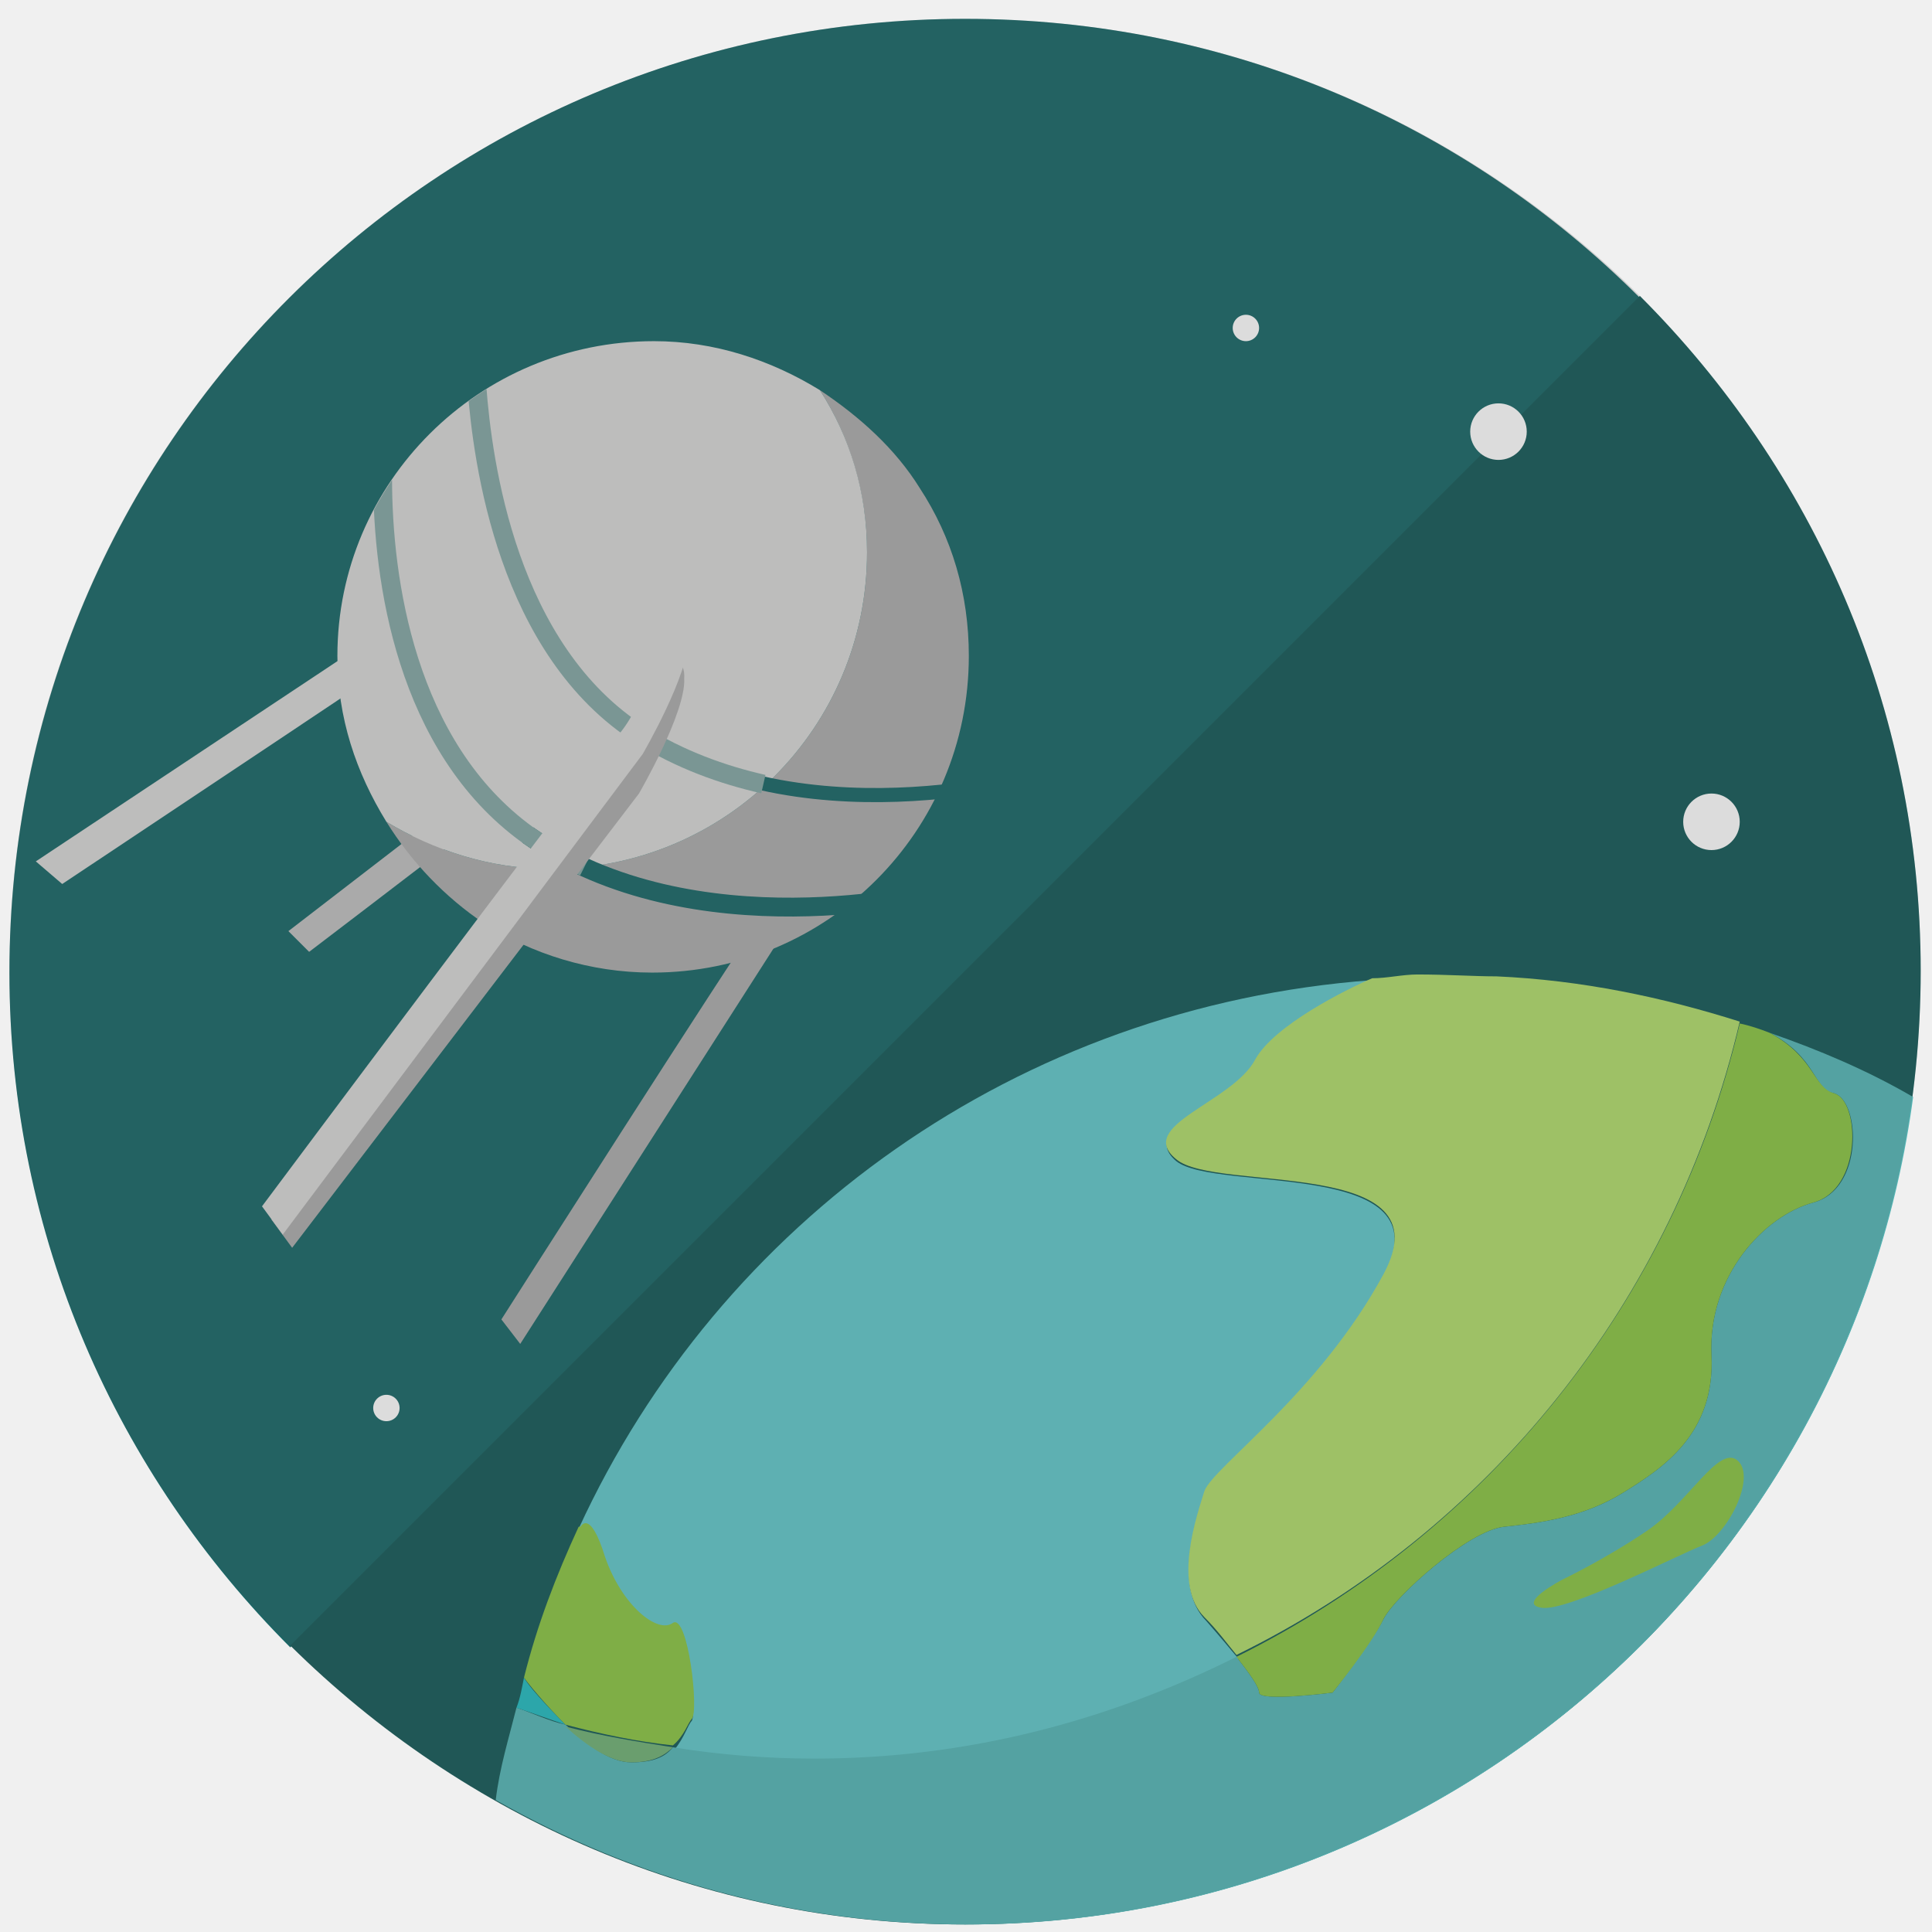
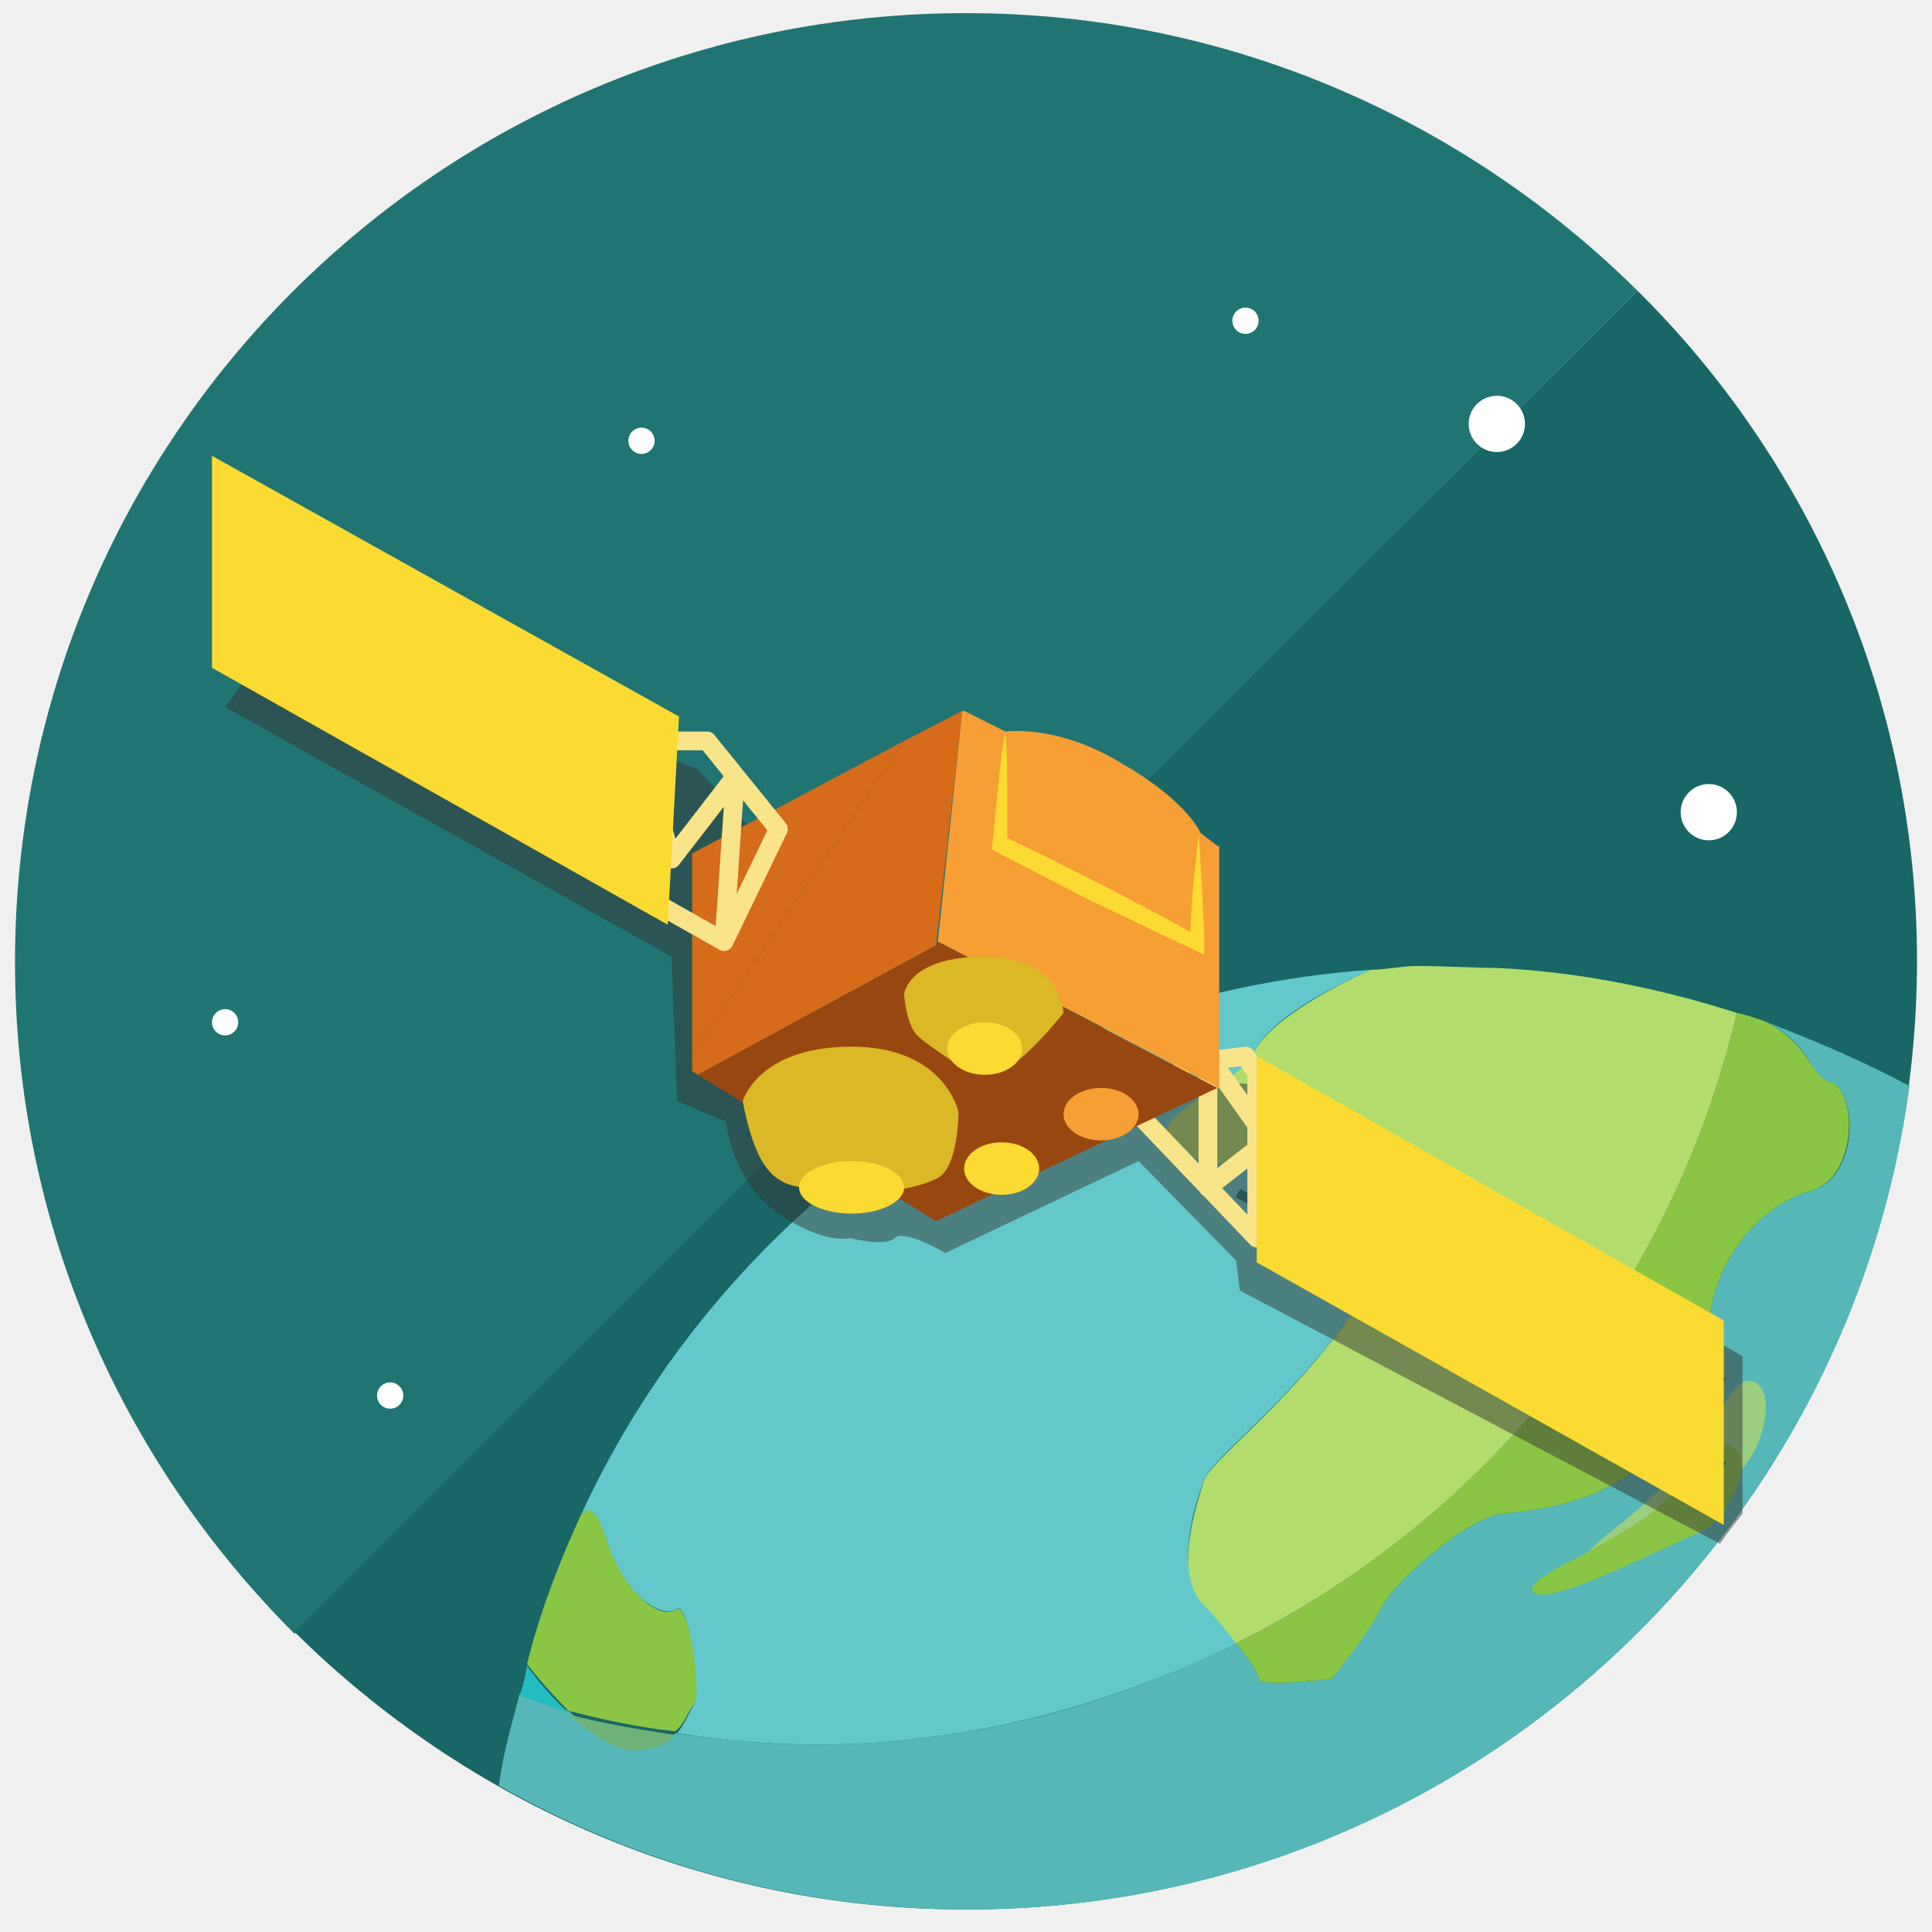
- <svg xmlns="http://www.w3.org/2000/svg" xmlns:xlink="http://www.w3.org/1999/xlink" version="1.1" id="Layer_1" x="0px" y="0px" viewBox="-138.1 345 102.5 102.5" style="enable-background:new -138.1 345 102.5 102.5;" xml:space="preserve">
+ <svg xmlns="http://www.w3.org/2000/svg" version="1.1" id="Layer_1" x="0px" y="0px" viewBox="-20 21 103 103" style="enable-background:new -20 21 103 103;" xml:space="preserve">
  <style type="text/css">
- 	.st0{fill:#186666;}
- 	.st1{fill:#145957;}
- 	.st2{fill:#ADADAD;}
- 	.st3{fill:#D8D8D7;}
- 	.st4{fill:#C0C0C0;}
- 	.st5{fill:#9BCE80;}
- 	.st6{fill:#FFFFFF;}
- 	.st7{fill:#62C8CB;}
- 	.st8{fill:#55B7B7;}
- 	.st9{fill:#23BCC1;}
- 	.st10{fill:#8BC544;}
- 	.st11{fill:#B2DD6C;}
- 	.st12{fill:#70B275;}
- 	.st13{fill:none;stroke:#186666;stroke-miterlimit:10;}
- 	.st14{fill:none;stroke:#186666;stroke-width:0.75;stroke-miterlimit:10;}
- 	.st15{clip-path:url(#SVGID_2_);}
- 	.st16{fill:none;stroke:#85A8A5;stroke-miterlimit:10;}
- 	.st17{opacity:0.2;}
- 	.st18{fill:#4F4F4F;}
+ 	.st0{fill:#207573;}
+ 	.st1{fill:#186666;}
+ 	.st2{fill:#62C8CB;}
+ 	.st3{fill:#55B7B7;}
+ 	.st4{fill:#23BCC1;}
+ 	.st5{fill:#8BC544;}
+ 	.st6{fill:#B2DD6C;}
+ 	.st7{fill:#70B275;}
+ 	.st8{fill:#9BCE80;}
+ 	.st9{fill:#FFFFFF;}
+ 	.st10{fill:none;stroke:#207573;stroke-width:0.5;stroke-miterlimit:10;}
+ 	.st11{opacity:0.5;fill:#343535;}
+ 	.st12{fill:none;stroke:#F9E48A;stroke-linejoin:round;stroke-miterlimit:10;}
+ 	.st13{fill:#FBDA32;}
+ 	.st14{fill:#D66B1A;}
+ 	.st15{fill:#F79F34;}
+ 	.st16{fill:#994710;}
+ 	.st17{fill:#DBB826;}
</style>
  <g>
-     <g>
-       <path class="st0" d="M-86.9,346c-28,0-50.7,22.6-50.7,50.6c0,14,5.7,26.6,14.9,35.8l71.6-71.6C-60.3,351.6-72.9,346-86.9,346z" />
-       <path class="st1" d="M-51.1,360.7l-71.6,71.6c9.2,9.1,21.8,14.8,35.8,14.8c28,0,50.7-22.6,50.7-50.6    C-36.2,382.5-41.9,369.9-51.1,360.7z" />
-     </g>
-     <path class="st2" d="M-96.6,389.3c0,0,0.2,2.6-1.2,4.5s-13.7,21.2-13.7,21.2l1,1.3l13.9-21.7c0,0,1.8-3.8,1.7-5.4   C-95.1,387.7-96.6,389.3-96.6,389.3z" />
-     <path class="st3" d="M-106.2,374.8c0,0-2.9-0.2-5,1.3c-2.1,1.5-23.6,15.8-23.6,15.8l-1.4-1.2l24.1-16c0,0,4.2-2.1,6-1.9   C-104.4,373.1-106.2,374.8-106.2,374.8z" />
-     <path class="st4" d="M-98.3,379.3c0,0-2.4-0.2-4.1,1.3c-1.7,1.5-19.3,14.9-19.3,14.9l-1.1-1.1l19.6-15.1c0,0,3.4-2,4.9-1.8   C-96.9,377.7-98.3,379.3-98.3,379.3z" />
-     <g>
-       <path class="st2" d="M-89.3,370.9c-1.3-2.1-3.2-3.8-5.3-5.2c1.6,2.5,2.5,5.5,2.5,8.6c0,9.3-7.5,16.8-16.8,16.8    c-3.2,0-6.2-1-8.7-2.5c1.3,2.1,3.1,4,5.2,5.4c2.5,1.6,5.6,2.6,8.9,2.6c9.3,0,16.8-7.5,16.8-16.8    C-86.7,376.5-87.6,373.5-89.3,370.9z" />
-       <path class="st3" d="M-92.1,374.3c0-3.2-0.9-6.1-2.5-8.6c-2.6-1.6-5.6-2.6-8.8-2.6c-9.3,0-16.8,7.5-16.8,16.7c0,3.3,1,6.2,2.6,8.8    c2.5,1.5,5.5,2.5,8.7,2.5C-99.6,391.1-92.1,383.6-92.1,374.3z" />
-     </g>
-     <path class="st5" d="M-52.7,427.1c0,0,2.1-1.6,3.9-3.5c1.9-1.9,2.7-5.3,4-4.6c1.2,0.7,0.2,4-0.9,4.7c-1.2,0.7-6.3,4.9-7.7,4.9   S-52.7,427.1-52.7,427.1z" />
-     <circle class="st6" cx="-47.3" cy="388.6" r="1.5" />
-     <circle class="st6" cx="-58.6" cy="367.9" r="1.5" />
-     <circle class="st6" cx="-72" cy="362.4" r="0.7" />
-     <circle class="st6" cx="-117.6" cy="419.7" r="0.7" />
-     <g>
-       <path class="st7" d="M-74.2,424.2c0.4-1.3,6.1-5.2,9.5-11.5c3.4-6.3-8.9-4.4-11-6.1c-2.1-1.8,3-3,4.2-5.3c1-1.9,4.8-3.7,6.2-4.3    c-18.8,1.4-34.6,12.8-42.1,29.1c0,0,0.1,0,0.1,0s0.5-0.9,1.3,1.6c0.8,2.6,2.8,4,3.6,3.5c0.8-0.6,1.3,4.6,1,5.1    c-0.2,0.2-0.4,0.9-0.9,1.5c2.4,0.4,4.9,0.6,7.5,0.6c8.1,0,15.6-2.1,22.4-5.4c-0.5-0.6-1-1.2-1.7-2    C-75.9,429.2-74.6,425.5-74.2,424.2z" />
-       <path class="st8" d="M-44.2,399.8c2.5,1.3,2.3,3,3.4,3.2c1.4,0.4,1.6,5.1-1.1,5.8c-2.6,0.7-5.6,3.9-5.4,8.1c0.2,4.2-2.6,6-4.7,7.3    c-2.1,1.3-4.4,1.6-6.3,1.8c-1.9,0.2-5.8,3.7-6.4,4.9c-0.6,1.2-2.7,3.9-2.7,3.9s-3.9,0.5-3.9,0c0-0.3-0.5-1-1.2-1.9    c-6.8,3.4-14.3,5.4-22.4,5.4c-2.5,0-5-0.2-7.5-0.6c-0.4,0.5-1,0.8-2.2,0.8c-1.2,0-2.4-1-3.5-2c-0.9-0.2-1.7-0.6-2.6-0.9    c-0.4,1.6-0.9,3.2-1.1,4.9c7.4,4.2,15.9,6.6,25,6.6c25.7,0,46.9-19.2,50.2-43.9C-39,401.8-41.6,400.7-44.2,399.8z" />
-       <path class="st9" d="M-110.3,434c-0.1,0.5-0.2,1.1-0.4,1.6c0.9,0.3,1.7,0.6,2.6,0.9C-109.2,435.4-110.1,434.4-110.3,434z" />
-       <path class="st10" d="M-72.5,432.9c0.7,0.9,1.2,1.6,1.2,1.9c0,0.5,3.9,0,3.9,0s2.1-2.6,2.7-3.9c0.6-1.2,4.5-4.7,6.4-4.9    c1.9-0.2,4.2-0.5,6.3-1.8c2.1-1.3,4.9-3.1,4.7-7.3c-0.2-4.2,2.8-7.4,5.4-8.1c2.6-0.7,2.5-5.4,1.1-5.8c-1.1-0.3-1-1.9-3.4-3.2    c-0.5-0.2-1.1-0.4-1.6-0.5C-49.3,414.1-59.2,426.3-72.5,432.9z" />
-       <path class="st11" d="M-45.8,399.2c-4.1-1.3-8.4-2.2-12.9-2.4c-1.2,0-2.6-0.1-4.2-0.1c-0.8,0-1.6,0.2-2.4,0.2    c-1.4,0.6-5.2,2.5-6.2,4.3c-1.2,2.3-6.4,3.5-4.2,5.3c2.1,1.8,14.4-0.2,11,6.1c-3.4,6.3-9,10.2-9.5,11.5c-0.4,1.3-1.7,5,0,6.7    c0.7,0.7,1.2,1.4,1.7,2C-59.2,426.3-49.3,414.1-45.8,399.2z" />
-       <path class="st12" d="M-104.6,438.5c1.2,0,1.8-0.4,2.2-0.8c-1.9-0.3-3.8-0.6-5.7-1.1C-107,437.6-105.7,438.5-104.6,438.5z" />
-       <path class="st10" d="M-101.4,436.2c0.4-0.4-0.2-5.6-1-5.1c-0.8,0.6-2.7-0.9-3.6-3.5c-0.8-2.6-1.3-1.6-1.3-1.6s0,0-0.1,0    c-1.2,2.6-2.2,5.2-2.9,8c0.2,0.3,1.1,1.4,2.2,2.5c1.9,0.5,3.8,0.9,5.7,1.1C-101.8,437.1-101.6,436.4-101.4,436.2z" />
-     </g>
-     <path class="st13" d="M-110.1,389.3c8.8,6.2,21.6,3,21.6,3" />
-     <path class="st14" d="M-104,384c9.1,5.8,21.8,1.9,21.8,1.9" />
-     <path class="st10" d="M-55.2,428.8c0,0,2.3-1.1,4.5-2.6s3.8-4.6,4.8-3.7s-0.6,4-1.9,4.5c-1.3,0.5-7.1,3.5-8.5,3.3   S-55.2,428.8-55.2,428.8z" />
+     <path class="st0" d="M31.5,21.7c-28,0-50.7,22.6-50.7,50.6c0,14,5.7,26.6,14.9,35.8l71.6-71.6C58.1,27.4,45.5,21.7,31.5,21.7z" />
+     <path class="st1" d="M67.3,36.5L-4.3,108c9.2,9.1,21.8,14.8,35.8,14.8c28,0,50.7-22.6,50.7-50.6C82.2,58.3,76.5,45.6,67.3,36.5z" />
  </g>
  <g>
-     <defs>
-       <circle id="SVGID_1_" cx="-103.4" cy="379.9" r="16.8" />
-     </defs>
-     <clipPath id="SVGID_2_">
-       <use xlink:href="#SVGID_1_" style="overflow:visible;" />
-     </clipPath>
-     <g class="st15">
-       <path class="st16" d="M-107.1,391c-1-0.5-2-1-3-1.7c-6.5-4.7-7.7-13.6-7.7-18.9" />
-       <path class="st16" d="M-112.8,365.5c0.3,4,1.6,14,8.7,18.5c2.1,1.3,4.3,2.1,6.5,2.6" />
+     <path class="st2" d="M44.2,99.9c0.4-1.3,6.1-5.2,9.5-11.5c3.4-6.3-8.9-4.4-11-6.1c-2.1-1.8,3-3,4.2-5.3c1-1.9,4.8-3.7,6.2-4.3   C34.4,74,18.5,85.5,11,101.7c0,0,0.1,0,0.1,0s0.5-0.9,1.3,1.6c0.8,2.6,2.8,4,3.6,3.5c0.8-0.6,1.3,4.6,1,5.1   c-0.2,0.2-0.4,0.9-0.9,1.5c2.4,0.4,4.9,0.6,7.5,0.6c8.1,0,15.6-2.1,22.4-5.4c-0.5-0.6-1-1.2-1.7-2C42.5,104.9,43.7,101.2,44.2,99.9   z" />
+     <path class="st3" d="M74.2,75.5c2.5,1.3,2.3,3,3.4,3.2c1.4,0.4,1.6,5.1-1.1,5.8c-2.6,0.7-5.6,3.9-5.4,8.1c0.2,4.2-2.6,6-4.7,7.3   c-2.1,1.3-4.4,1.6-6.3,1.8c-1.9,0.2-5.8,3.7-6.4,4.9c-0.6,1.2-2.7,3.9-2.7,3.9s-3.9,0.5-3.9,0c0-0.3-0.5-1-1.2-1.9   c-6.8,3.4-14.3,5.4-22.4,5.4c-2.5,0-5-0.2-7.5-0.6c-0.4,0.5-1,0.8-2.2,0.8c-1.2,0-2.4-1-3.5-2c-0.9-0.2-1.7-0.6-2.6-0.9   c-0.4,1.6-0.9,3.2-1.1,4.9c7.4,4.2,15.9,6.6,25,6.6c25.7,0,46.9-19.2,50.2-43.9C79.4,77.6,76.8,76.5,74.2,75.5z" />
+     <path class="st4" d="M8.1,109.8c-0.1,0.5-0.2,1.1-0.4,1.6c0.9,0.3,1.7,0.6,2.6,0.9C9.1,111.2,8.3,110.1,8.1,109.8z" />
+     <path class="st5" d="M45.9,108.6c0.7,0.9,1.2,1.6,1.2,1.9c0,0.5,3.9,0,3.9,0s2.1-2.6,2.7-3.9c0.6-1.2,4.5-4.7,6.4-4.9   c1.9-0.2,4.2-0.5,6.3-1.8c2.1-1.3,4.9-3.1,4.7-7.3c-0.2-4.2,2.8-7.4,5.4-8.1c2.6-0.7,2.5-5.4,1.1-5.8c-1.1-0.3-1-1.9-3.4-3.2   c-0.5-0.2-1.1-0.4-1.6-0.5C69.1,89.8,59.2,102,45.9,108.6z" />
+     <path class="st6" d="M72.6,75c-4.1-1.3-8.4-2.2-12.9-2.4c-1.2,0-2.6-0.1-4.2-0.1c-0.8,0-1.6,0.2-2.4,0.2c-1.4,0.6-5.2,2.5-6.2,4.3   c-1.2,2.3-6.4,3.5-4.2,5.3c2.1,1.8,14.4-0.2,11,6.1c-3.4,6.3-9,10.2-9.5,11.5c-0.4,1.3-1.7,5,0,6.7c0.7,0.7,1.2,1.4,1.7,2   C59.2,102,69.1,89.8,72.6,75z" />
+     <path class="st7" d="M13.8,114.3c1.2,0,1.8-0.4,2.2-0.8c-1.9-0.3-3.8-0.6-5.7-1.1C11.4,113.3,12.7,114.3,13.8,114.3z" />
+     <path class="st5" d="M17,111.9c0.4-0.4-0.2-5.6-1-5.1c-0.8,0.6-2.7-0.9-3.6-3.5c-0.8-2.6-1.3-1.6-1.3-1.6s0,0-0.1,0   c-1.2,2.6-2.2,5.2-2.9,8c0.2,0.3,1.1,1.4,2.2,2.5c1.9,0.5,3.8,0.9,5.7,1.1C16.6,112.8,16.7,112.1,17,111.9z" />
+   </g>
+   <path class="st8" d="M65.7,102.8c0,0,2.1-1.6,3.9-3.5c1.9-1.9,2.7-5.3,4-4.6c1.2,0.7,0.2,4-0.9,4.7s-6.3,4.9-7.7,4.9  C63.6,104.4,65.7,102.8,65.7,102.8z" />
+   <path class="st5" d="M63.2,104.5c0,0,2.3-1.1,4.5-2.6c2.2-1.5,3.8-4.6,4.8-3.7c1.1,0.9-0.6,4-1.9,4.5s-7.1,3.5-8.5,3.3  S63.2,104.5,63.2,104.5z" />
+   <circle class="st9" cx="71.1" cy="64.3" r="1.5" />
+   <circle class="st9" cx="59.8" cy="43.6" r="1.5" />
+   <circle class="st9" cx="46.4" cy="38.1" r="0.7" />
+   <circle class="st9" cx="14.2" cy="44.5" r="0.7" />
+   <circle class="st9" cx="0.8" cy="95.4" r="0.7" />
+   <circle class="st9" cx="-8" cy="75.5" r="0.7" />
+   <line class="st10" x1="-8.7" y1="53" x2="15.8" y2="66.7" />
+   <line class="st10" x1="-10.1" y1="48.2" x2="16.5" y2="62.8" />
+   <line class="st10" x1="46" y1="84.6" x2="71.9" y2="99.2" />
+   <line class="st10" x1="46.9" y1="80.7" x2="71.9" y2="94.7" />
+   <g>
+     <path class="st11" d="M72.9,93.3L47.7,78.9l-8.7-0.8l-10.7,0.1l-7.7-12.4L17.2,62l-21.5-8.4L-8,58.7L15.8,72l0.3,7.7l2.6,1.1   c0,0,0.3,3.2,2.8,4.9c2.5,1.7,3.8,1.3,3.8,1.3s1.9,0.5,2.4,0c0.5-0.5,2.7,0.8,2.7,0.8l10.3-4.9l5.2,5.3l0.2,1.6l25.6,13.5   c0.4-0.6,0.8-1.1,1.2-1.6V93.3z" />
+   </g>
+   <g>
+     <g>
+       <polygon class="st12" points="44.4,84.3 47.6,81.8 44.4,77.3   " />
+       <polyline class="st12" points="40.7,80.4 47,87 47,78.2 46.4,77.3 42.6,77.8   " />
+       <polygon class="st13" points="47,77.3 47,88.3 71.9,102.3 71.9,91.4   " />
+       <g>
+         <polygon class="st14" points="16.9,66.5 16.9,77.2 28.2,60.5    " />
+         <polygon class="st14" points="31.3,58.9 28.2,60.5 16.9,77.2 16.9,78.1 17.2,78.3 29.9,71.4    " />
+       </g>
+       <g>
+         <path class="st15" d="M44.9,66.1L44,65.4c0,0-0.7-1.7-4.2-3.7c-3.4-2.1-6.2-1.7-6.2-1.7l-2.2-1.1l-0.1,0L30,71.2l15,7.8V66.1z" />
+         <polygon class="st16" points="30,71.2 29.9,71.4 17.2,78.3 29.9,86.1 44.9,79 44.9,79    " />
+       </g>
+       <ellipse class="st15" cx="38.7" cy="80.4" rx="2" ry="1.4" />
+       <ellipse class="st13" cx="33.4" cy="83.3" rx="2" ry="1.4" />
+       <path class="st17" d="M23.3,84.3c0,0-1.5,0.2-2.4-1c-0.9-1.1-1.3-3.6-1.3-3.6s0.8-2.9,5.8-2.9s5.7,3.5,5.7,3.5s0,2.9-1.1,3.5    s-3.3,0.8-3.3,0.8L23.3,84.3z" />
+       <ellipse class="st13" cx="25.4" cy="84.3" rx="2.8" ry="1.4" />
+       <path class="st17" d="M31.6,78.1c0,0-2.1-1.3-2.7-1.9c-0.6-0.6-0.7-2.2-0.7-2.2s0.2-2,4.3-2s4.2,3,4.2,3s-2.3,2.9-3.3,3    S31.6,78.1,31.6,78.1z" />
+       <ellipse class="st13" cx="32.5" cy="76.9" rx="2" ry="1.4" />
+       <polyline class="st12" points="14,68.6 18.6,71.2 21.5,65.2 17.7,60.5 14,60.5 15.8,66.8 19.2,62.4 18.6,71.2   " />
+       <polyline class="st13" points="-8.7,45.3 -8.7,45.8 -8.7,56.6 15.6,70.3 16.2,59.2   " />
+     </g>
+     <g>
+       <path class="st13" d="M33.6,60c0.1,1,0.1,2,0.1,3c0,1,0,2,0,3l-0.2-0.4c1.8,0.8,3.5,1.7,5.3,2.6c1.7,0.9,3.5,1.8,5.2,2.8l-0.6,0.3    c0.1-1,0.1-1.9,0.2-2.9c0.1-1,0.2-1.9,0.3-2.9c0.1,1,0.1,1.9,0.2,2.9c0,1,0.1,1.9,0.1,2.9l0,0.6l-0.6-0.3    c-1.8-0.8-3.5-1.7-5.3-2.5c-1.7-0.9-3.5-1.8-5.2-2.7l-0.2-0.1l0-0.2c0.1-1,0.2-2,0.3-3C33.3,62,33.4,61,33.6,60z" />
    </g>
  </g>
-   <path class="st2" d="M-103.7,380.9c0,0,0,3.1-1.8,5.2c-1.8,2.1-18.2,23.6-18.2,23.6l1.1,1.5l18.4-24.1c0,0,2.5-4.3,2.4-6.1  C-101.7,379.2-103.7,380.9-103.7,380.9z" />
-   <path class="st3" d="M-103.5,378.8c0,0,0,3.1-1.8,5.2c-1.8,2.1-18.9,25-18.9,25l1.1,1.5l19.1-25.5c0,0,2.5-4.3,2.4-6.1  S-103.5,378.8-103.5,378.8z" />
-   <g class="st17">
-     <path class="st18" d="M-36.2,396.5c0,27.9-22.7,50.6-50.7,50.6c-14,0-26.6-5.7-35.8-14.8c-9.2-9.1-14.9-21.8-14.9-35.8   c0-27.9,22.7-50.5,50.7-50.5c14,0,26.6,5.6,35.8,14.7C-41.9,369.9-36.2,382.5-36.2,396.5z" />
-   </g>
</svg>
